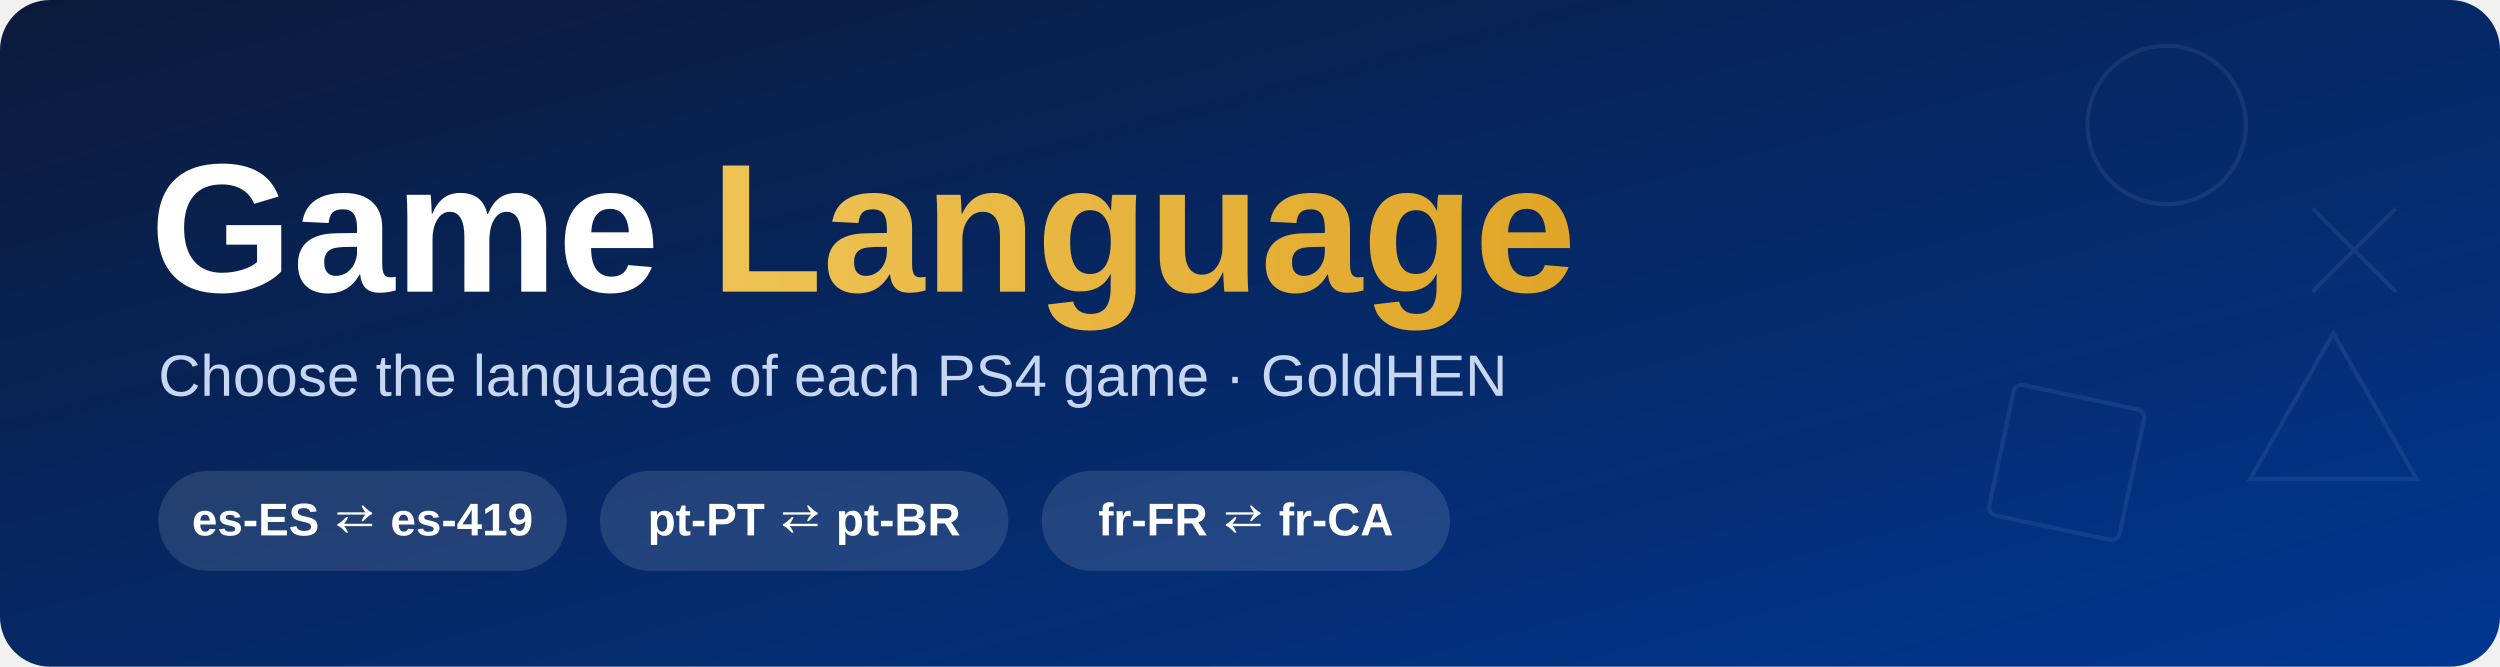
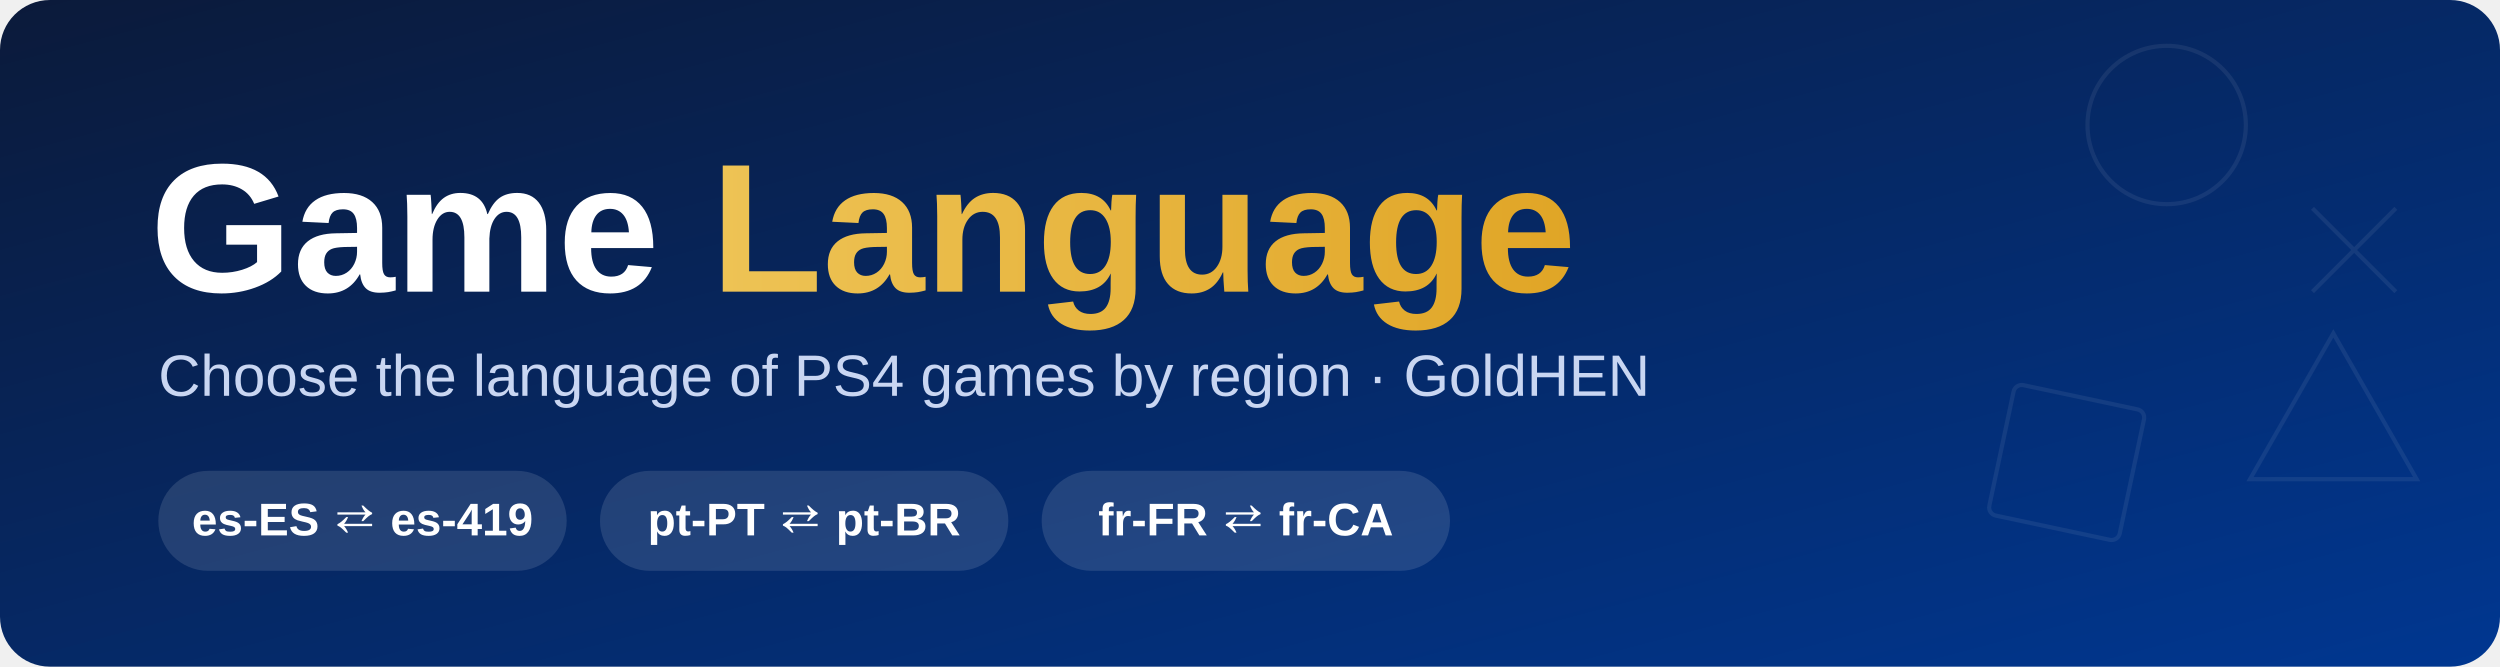
- <svg xmlns="http://www.w3.org/2000/svg" width="1200" height="320" viewBox="0 0 1200 320" role="img" aria-label="Game Language: choose the language of each PS4 game">
+ <svg xmlns="http://www.w3.org/2000/svg" width="1200" height="320" viewBox="0 0 1200 320" role="img" aria-label="Game Language: choose the language of PS4 games by region">
  <defs>
    <linearGradient id="bg" x1="0" y1="0" x2="1" y2="1">
      <stop offset="0" stop-color="#0b1a3a" />
      <stop offset="1" stop-color="#003791" />
    </linearGradient>
    <linearGradient id="gold" x1="0" y1="0" x2="1" y2="0">
      <stop offset="0" stop-color="#f7d774" />
      <stop offset="1" stop-color="#e0a526" />
    </linearGradient>
  </defs>
  <rect width="1200" height="320" rx="24" fill="url(#bg)" />
  <g fill="none" stroke="#ffffff" stroke-opacity="0.07" stroke-width="2">
    <circle cx="1040" cy="60" r="38" />
    <path d="M1080 230 l40 -70 l40 70 z" />
    <rect x="960" y="190" width="64" height="64" rx="4" transform="rotate(12 992 222)" />
    <path d="M1110 100 l40 40 M1150 100 l-40 40" />
  </g>
  <g font-family="'Segoe UI', 'Helvetica Neue', Arial, sans-serif">
    <text x="72" y="140" font-size="88" font-weight="700" fill="#ffffff">Game <tspan fill="url(#gold)">Language</tspan>
    </text>
-     <text x="76" y="190" font-size="28" fill="#c9d6f2">Choose the language of each PS4 game · GoldHEN</text>
+     <text x="76" y="190" font-size="28" fill="#c9d6f2">Choose the language of PS4 games by region · GoldHEN</text>
    <g font-size="22" font-weight="600">
      <rect x="76" y="226" width="196" height="48" rx="24" fill="#ffffff" fill-opacity="0.12" />
      <text x="174" y="257" text-anchor="middle" fill="#ffffff">es-ES ⇄ es-419</text>
      <rect x="288" y="226" width="196" height="48" rx="24" fill="#ffffff" fill-opacity="0.12" />
      <text x="386" y="257" text-anchor="middle" fill="#ffffff">pt-PT ⇄ pt-BR</text>
      <rect x="500" y="226" width="196" height="48" rx="24" fill="#ffffff" fill-opacity="0.12" />
      <text x="598" y="257" text-anchor="middle" fill="#ffffff">fr-FR ⇄ fr-CA</text>
    </g>
  </g>
</svg>
